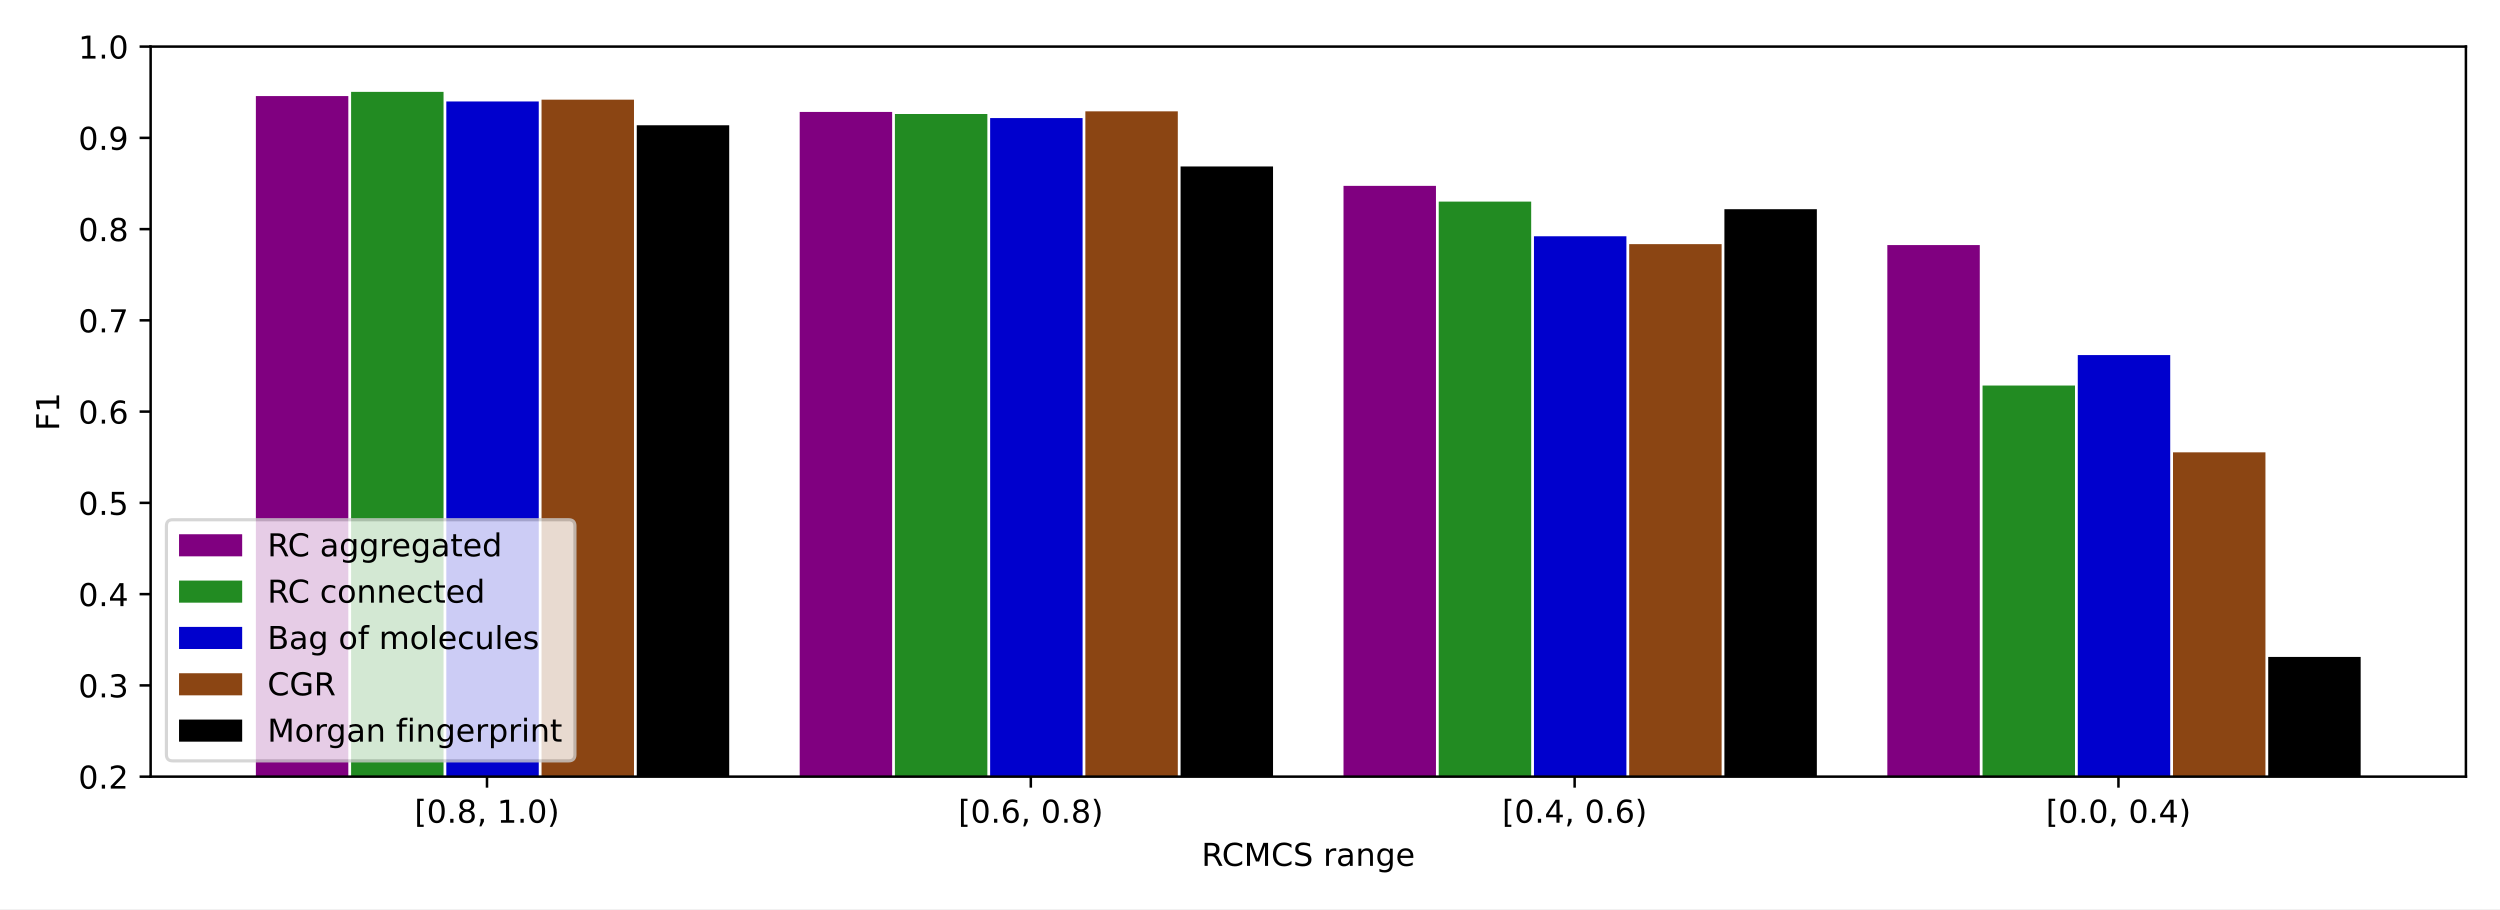
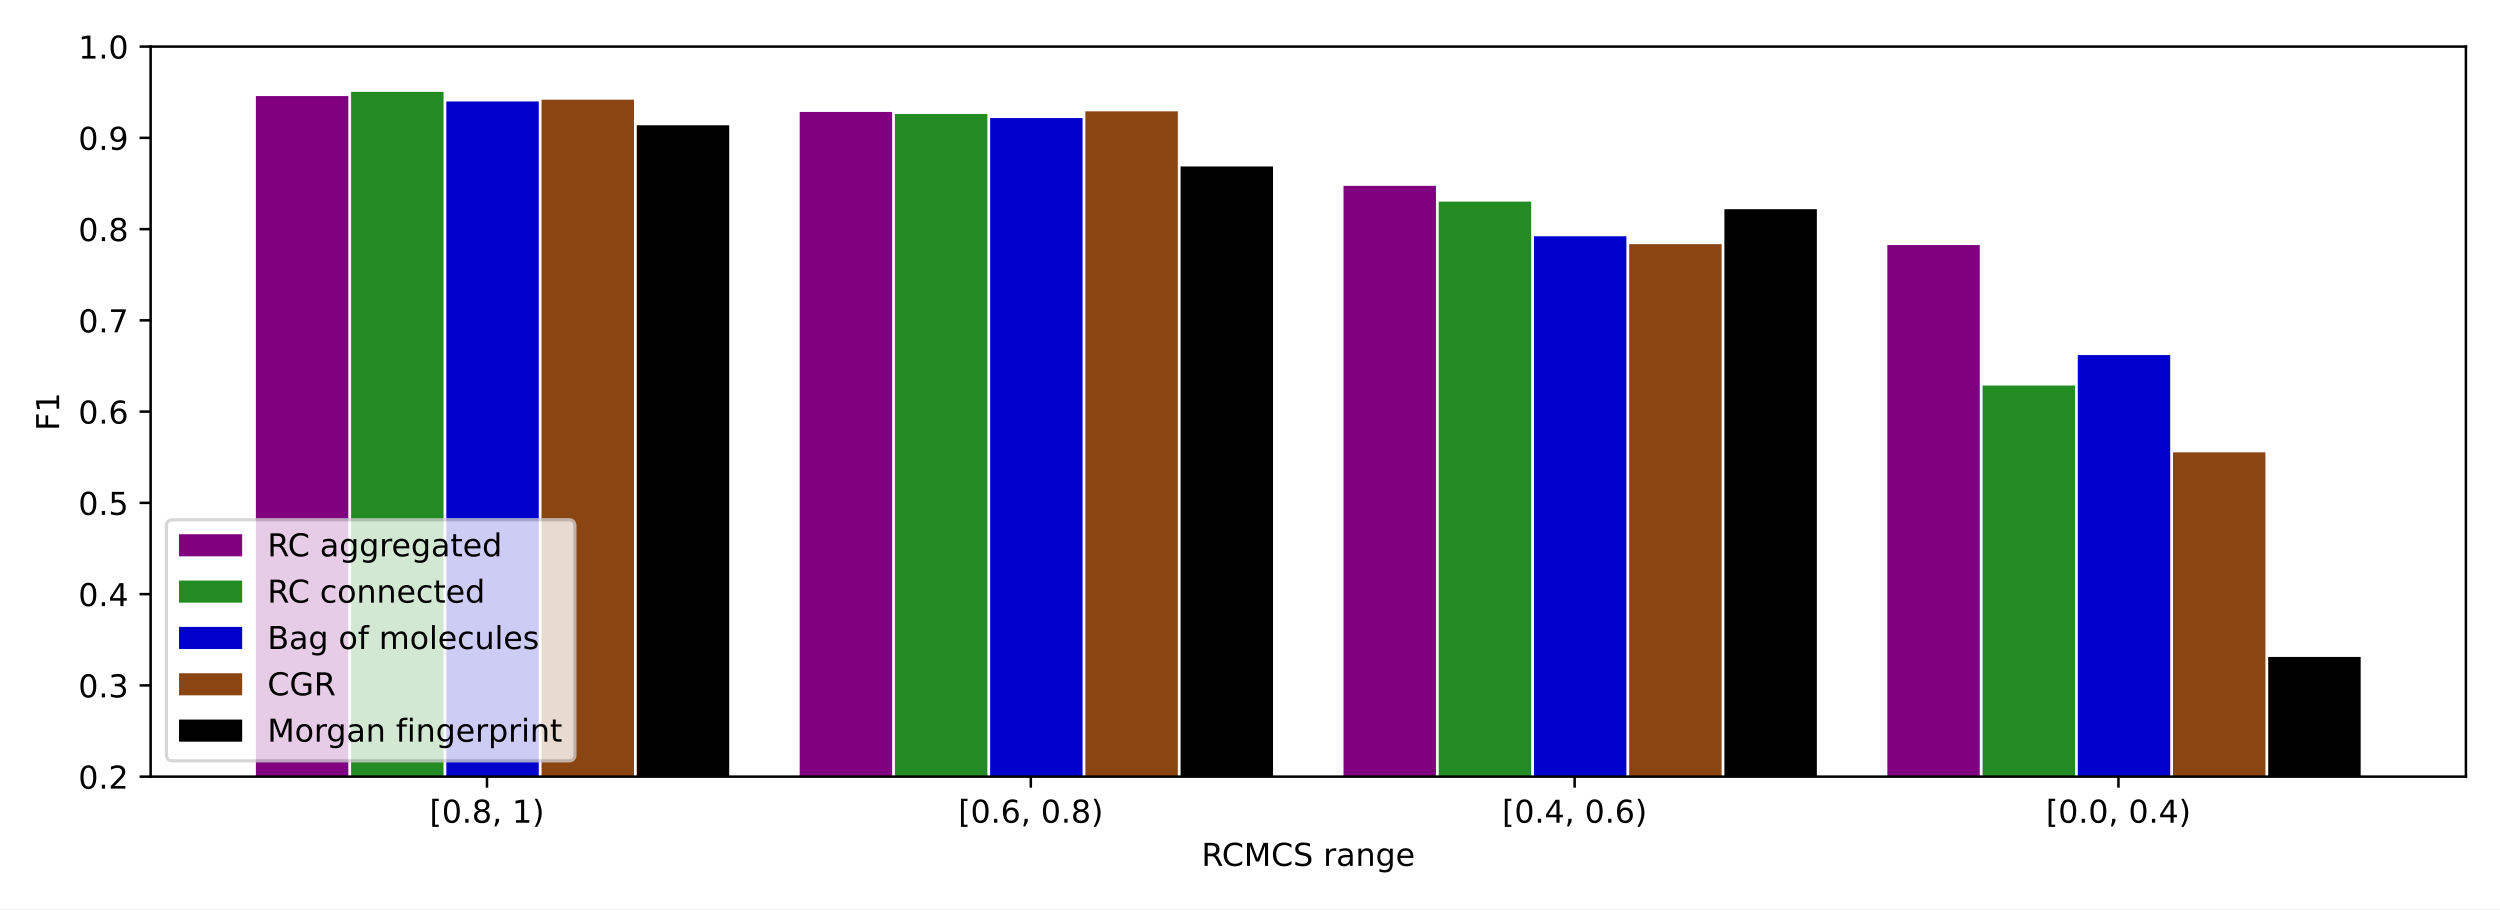
<svg xmlns="http://www.w3.org/2000/svg" xmlns:xlink="http://www.w3.org/1999/xlink" width="792pt" height="288pt" viewBox="0 0 792 288" version="1.1">
  <defs>
    <style type="text/css">*{stroke-linejoin: round; stroke-linecap: butt}</style>
  </defs>
  <g id="figure_1">
    <g id="patch_1">
      <path d="M 0 288  L 792 288  L 792 0  L 0 0  z " style="fill: #ffffff" />
    </g>
    <g id="axes_1">
      <g id="patch_2">
        <path d="M 47.72 246.04  L 781.2 246.04  L 781.2 14.76  L 47.72 14.76  z " style="fill: #ffffff" />
      </g>
      <g id="patch_3">
-         <path d="M 141.393 303.86  L 170.681 303.86  L 170.681 32.154  L 141.393 32.154  z " clip-path="url(#pb0c10ae17d)" style="fill: #0000cd" />
+         <path d="M 141.393 303.86  L 170.681 303.86  L 170.681 32.154  L 141.393 32.154  z " clip-path="url(#pba85689874)" style="fill: #0000cd" />
      </g>
      <g id="patch_4">
-         <path d="M 81.06 303.86  L 110.348 303.86  L 110.348 30.442  L 81.06 30.442  z " clip-path="url(#pb0c10ae17d)" style="fill: #800080" />
+         <path d="M 81.06 303.86  L 110.348 303.86  L 110.348 30.442  L 81.06 30.442  z " clip-path="url(#pba85689874)" style="fill: #800080" />
      </g>
      <g id="patch_5">
-         <path d="M 111.227 303.86  L 140.514 303.86  L 140.514 29.108  L 111.227 29.108  z " clip-path="url(#pb0c10ae17d)" style="fill: #228b22" />
+         <path d="M 111.227 303.86  L 140.514 303.86  L 140.514 29.108  L 111.227 29.108  z " clip-path="url(#pba85689874)" style="fill: #228b22" />
      </g>
      <g id="patch_6">
-         <path d="M 201.726 303.86  L 231.014 303.86  L 231.014 39.682  L 201.726 39.682  z " clip-path="url(#pb0c10ae17d)" />
+         <path d="M 201.726 303.86  L 231.014 303.86  L 231.014 39.682  L 201.726 39.682  z " clip-path="url(#pba85689874)" />
      </g>
      <g id="patch_7">
-         <path d="M 171.56 303.86  L 200.848 303.86  L 200.848 31.581  L 171.56 31.581  z " clip-path="url(#pb0c10ae17d)" style="fill: #8b4513" />
+         <path d="M 171.56 303.86  L 200.848 303.86  L 200.848 31.581  L 171.56 31.581  z " clip-path="url(#pba85689874)" style="fill: #8b4513" />
      </g>
      <g id="patch_8">
-         <path d="M 313.675 303.86  L 342.963 303.86  L 342.963 37.394  L 313.675 37.394  z " clip-path="url(#pb0c10ae17d)" style="fill: #0000cd" />
+         <path d="M 313.675 303.86  L 342.963 303.86  L 342.963 37.394  L 313.675 37.394  z " clip-path="url(#pba85689874)" style="fill: #0000cd" />
      </g>
      <g id="patch_9">
-         <path d="M 253.342 303.86  L 282.63 303.86  L 282.63 35.454  L 253.342 35.454  z " clip-path="url(#pb0c10ae17d)" style="fill: #800080" />
+         <path d="M 253.342 303.86  L 282.63 303.86  L 282.63 35.454  L 253.342 35.454  z " clip-path="url(#pba85689874)" style="fill: #800080" />
      </g>
      <g id="patch_10">
-         <path d="M 283.509 303.86  L 312.796 303.86  L 312.796 36.115  L 283.509 36.115  z " clip-path="url(#pb0c10ae17d)" style="fill: #228b22" />
+         <path d="M 283.509 303.86  L 312.796 303.86  L 312.796 36.115  L 283.509 36.115  z " clip-path="url(#pba85689874)" style="fill: #228b22" />
      </g>
      <g id="patch_11">
-         <path d="M 374.008 303.86  L 403.296 303.86  L 403.296 52.736  L 374.008 52.736  z " clip-path="url(#pb0c10ae17d)" />
+         <path d="M 374.008 303.86  L 403.296 303.86  L 403.296 52.736  L 374.008 52.736  z " clip-path="url(#pba85689874)" />
      </g>
      <g id="patch_12">
-         <path d="M 343.842 303.86  L 373.13 303.86  L 373.13 35.269  L 343.842 35.269  z " clip-path="url(#pb0c10ae17d)" style="fill: #8b4513" />
+         <path d="M 343.842 303.86  L 373.13 303.86  L 373.13 35.269  L 343.842 35.269  z " clip-path="url(#pba85689874)" style="fill: #8b4513" />
      </g>
      <g id="patch_13">
-         <path d="M 485.957 303.86  L 515.245 303.86  L 515.245 74.844  L 485.957 74.844  z " clip-path="url(#pb0c10ae17d)" style="fill: #0000cd" />
+         <path d="M 485.957 303.86  L 515.245 303.86  L 515.245 74.844  L 485.957 74.844  z " clip-path="url(#pba85689874)" style="fill: #0000cd" />
      </g>
      <g id="patch_14">
-         <path d="M 425.624 303.86  L 454.912 303.86  L 454.912 58.881  L 425.624 58.881  z " clip-path="url(#pb0c10ae17d)" style="fill: #800080" />
+         <path d="M 425.624 303.86  L 454.912 303.86  L 454.912 58.881  L 425.624 58.881  z " clip-path="url(#pba85689874)" style="fill: #800080" />
      </g>
      <g id="patch_15">
-         <path d="M 455.79 303.86  L 485.078 303.86  L 485.078 63.869  L 455.79 63.869  z " clip-path="url(#pb0c10ae17d)" style="fill: #228b22" />
+         <path d="M 455.79 303.86  L 485.078 303.86  L 485.078 63.869  L 455.79 63.869  z " clip-path="url(#pba85689874)" style="fill: #228b22" />
      </g>
      <g id="patch_16">
-         <path d="M 546.29 303.86  L 575.578 303.86  L 575.578 66.268  L 546.29 66.268  z " clip-path="url(#pb0c10ae17d)" />
+         <path d="M 546.29 303.86  L 575.578 303.86  L 575.578 66.268  L 546.29 66.268  z " clip-path="url(#pba85689874)" />
      </g>
      <g id="patch_17">
-         <path d="M 516.124 303.86  L 545.411 303.86  L 545.411 77.34  L 516.124 77.34  z " clip-path="url(#pb0c10ae17d)" style="fill: #8b4513" />
+         <path d="M 516.124 303.86  L 545.411 303.86  L 545.411 77.34  L 516.124 77.34  z " clip-path="url(#pba85689874)" style="fill: #8b4513" />
      </g>
      <g id="patch_18">
-         <path d="M 658.239 303.86  L 687.527 303.86  L 687.527 112.481  L 658.239 112.481  z " clip-path="url(#pb0c10ae17d)" style="fill: #0000cd" />
+         <path d="M 658.239 303.86  L 687.527 303.86  L 687.527 112.481  L 658.239 112.481  z " clip-path="url(#pba85689874)" style="fill: #0000cd" />
      </g>
      <g id="patch_19">
-         <path d="M 597.906 303.86  L 627.194 303.86  L 627.194 77.637  L 597.906 77.637  z " clip-path="url(#pb0c10ae17d)" style="fill: #800080" />
+         <path d="M 597.906 303.86  L 627.194 303.86  L 627.194 77.637  L 597.906 77.637  z " clip-path="url(#pba85689874)" style="fill: #800080" />
      </g>
      <g id="patch_20">
-         <path d="M 628.072 303.86  L 657.36 303.86  L 657.36 122.14  L 628.072 122.14  z " clip-path="url(#pb0c10ae17d)" style="fill: #228b22" />
+         <path d="M 628.072 303.86  L 657.36 303.86  L 657.36 122.14  L 628.072 122.14  z " clip-path="url(#pba85689874)" style="fill: #228b22" />
      </g>
      <g id="patch_21">
-         <path d="M 718.572 303.86  L 747.86 303.86  L 747.86 208.125  L 718.572 208.125  z " clip-path="url(#pb0c10ae17d)" />
+         <path d="M 718.572 303.86  L 747.86 303.86  L 747.86 208.125  L 718.572 208.125  z " clip-path="url(#pba85689874)" />
      </g>
      <g id="patch_22">
-         <path d="M 688.406 303.86  L 717.693 303.86  L 717.693 143.293  L 688.406 143.293  z " clip-path="url(#pb0c10ae17d)" style="fill: #8b4513" />
+         <path d="M 688.406 303.86  L 717.693 303.86  L 717.693 143.293  L 688.406 143.293  z " clip-path="url(#pba85689874)" style="fill: #8b4513" />
      </g>
      <g id="patch_23">
-         <path d="M 100.011 303.86  L 237.837 303.86  L 237.837 303.86  L 100.011 303.86  z " clip-path="url(#pb0c10ae17d)" style="fill: #800080" />
+         <path d="M 100.011 303.86  L 237.837 303.86  L 237.837 303.86  L 100.011 303.86  z " clip-path="url(#pba85689874)" style="fill: #800080" />
      </g>
      <g id="patch_24">
-         <path d="M 100.011 303.86  L 237.837 303.86  L 237.837 303.86  L 100.011 303.86  z " clip-path="url(#pb0c10ae17d)" style="fill: #228b22" />
+         <path d="M 100.011 303.86  L 237.837 303.86  L 237.837 303.86  L 100.011 303.86  z " clip-path="url(#pba85689874)" style="fill: #228b22" />
      </g>
      <g id="patch_25">
-         <path d="M 100.011 303.86  L 237.837 303.86  L 237.837 303.86  L 100.011 303.86  z " clip-path="url(#pb0c10ae17d)" style="fill: #0000cd" />
+         <path d="M 100.011 303.86  L 237.837 303.86  L 237.837 303.86  L 100.011 303.86  z " clip-path="url(#pba85689874)" style="fill: #0000cd" />
      </g>
      <g id="patch_26">
-         <path d="M 100.011 303.86  L 237.837 303.86  L 237.837 303.86  L 100.011 303.86  z " clip-path="url(#pb0c10ae17d)" style="fill: #8b4513" />
+         <path d="M 100.011 303.86  L 237.837 303.86  L 237.837 303.86  L 100.011 303.86  z " clip-path="url(#pba85689874)" style="fill: #8b4513" />
      </g>
      <g id="patch_27">
-         <path d="M 100.011 303.86  L 237.837 303.86  L 237.837 303.86  L 100.011 303.86  z " clip-path="url(#pb0c10ae17d)" />
+         <path d="M 100.011 303.86  L 237.837 303.86  L 237.837 303.86  L 100.011 303.86  z " clip-path="url(#pba85689874)" />
      </g>
      <g id="matplotlib.axis_1">
        <g id="xtick_1">
          <g id="line2d_1">
            <defs>
-               <path id="mfaa9e7623a" d="M 0 0  L 0 3.5  " style="stroke: #000000; stroke-width: 0.8" />
-             </defs>
-             <g>
-               <use xlink:href="#mfaa9e7623a" x="154.28" y="246.04" style="stroke: #000000; stroke-width: 0.8" />
+               <path id="ma5e08bb686" d="M 0 0  L 0 3.5  " style="stroke: #000000; stroke-width: 0.8" />
+             </defs>
+             <g>
+               <use xlink:href="#ma5e08bb686" x="154.28" y="246.04" style="stroke: #000000; stroke-width: 0.8" />
            </g>
          </g>
          <g id="text_1">
-             <g transform="translate(131.297 260.6384) scale(0.1 -0.1)">
+             <g transform="translate(136.0673 260.6384) scale(0.1 -0.1)">
              <defs>
                <path id="DejaVuSans-5b" d="M 550 4863  L 1875 4863  L 1875 4416  L 1125 4416  L 1125 -397  L 1875 -397  L 1875 -844  L 550 -844  L 550 4863  z " transform="scale(0.015625)" />
                <path id="DejaVuSans-30" d="M 2034 4250  Q 1547 4250 1301 3770  Q 1056 3291 1056 2328  Q 1056 1369 1301 889  Q 1547 409 2034 409  Q 2525 409 2770 889  Q 3016 1369 3016 2328  Q 3016 3291 2770 3770  Q 2525 4250 2034 4250  z M 2034 4750  Q 2819 4750 3233 4129  Q 3647 3509 3647 2328  Q 3647 1150 3233 529  Q 2819 -91 2034 -91  Q 1250 -91 836 529  Q 422 1150 422 2328  Q 422 3509 836 4129  Q 1250 4750 2034 4750  z " transform="scale(0.015625)" />
                <path id="DejaVuSans-2e" d="M 684 794  L 1344 794  L 1344 0  L 684 0  L 684 794  z " transform="scale(0.015625)" />
                <path id="DejaVuSans-38" d="M 2034 2216  Q 1584 2216 1326 1975  Q 1069 1734 1069 1313  Q 1069 891 1326 650  Q 1584 409 2034 409  Q 2484 409 2743 651  Q 3003 894 3003 1313  Q 3003 1734 2745 1975  Q 2488 2216 2034 2216  z M 1403 2484  Q 997 2584 770 2862  Q 544 3141 544 3541  Q 544 4100 942 4425  Q 1341 4750 2034 4750  Q 2731 4750 3128 4425  Q 3525 4100 3525 3541  Q 3525 3141 3298 2862  Q 3072 2584 2669 2484  Q 3125 2378 3379 2068  Q 3634 1759 3634 1313  Q 3634 634 3220 271  Q 2806 -91 2034 -91  Q 1263 -91 848 271  Q 434 634 434 1313  Q 434 1759 690 2068  Q 947 2378 1403 2484  z M 1172 3481  Q 1172 3119 1398 2916  Q 1625 2713 2034 2713  Q 2441 2713 2670 2916  Q 2900 3119 2900 3481  Q 2900 3844 2670 4047  Q 2441 4250 2034 4250  Q 1625 4250 1398 4047  Q 1172 3844 1172 3481  z " transform="scale(0.015625)" />
                <path id="DejaVuSans-2c" d="M 750 794  L 1409 794  L 1409 256  L 897 -744  L 494 -744  L 750 256  L 750 794  z " transform="scale(0.015625)" />
                <path id="DejaVuSans-20" transform="scale(0.015625)" />
                <path id="DejaVuSans-31" d="M 794 531  L 1825 531  L 1825 4091  L 703 3866  L 703 4441  L 1819 4666  L 2450 4666  L 2450 531  L 3481 531  L 3481 0  L 794 0  L 794 531  z " transform="scale(0.015625)" />
                <path id="DejaVuSans-29" d="M 513 4856  L 1013 4856  Q 1481 4119 1714 3412  Q 1947 2706 1947 2009  Q 1947 1309 1714 600  Q 1481 -109 1013 -844  L 513 -844  Q 928 -128 1133 580  Q 1338 1288 1338 2009  Q 1338 2731 1133 3434  Q 928 4138 513 4856  z " transform="scale(0.015625)" />
              </defs>
              <use xlink:href="#DejaVuSans-5b" />
              <use xlink:href="#DejaVuSans-30" x="39.014" />
              <use xlink:href="#DejaVuSans-2e" x="102.637" />
              <use xlink:href="#DejaVuSans-38" x="134.424" />
              <use xlink:href="#DejaVuSans-2c" x="198.047" />
              <use xlink:href="#DejaVuSans-20" x="229.834" />
              <use xlink:href="#DejaVuSans-31" x="261.621" />
-               <use xlink:href="#DejaVuSans-2e" x="325.244" />
-               <use xlink:href="#DejaVuSans-30" x="357.031" />
-               <use xlink:href="#DejaVuSans-29" x="420.654" />
+               <use xlink:href="#DejaVuSans-29" x="325.244" />
            </g>
          </g>
        </g>
        <g id="xtick_2">
          <g id="line2d_2">
            <g>
-               <use xlink:href="#mfaa9e7623a" x="326.562" y="246.04" style="stroke: #000000; stroke-width: 0.8" />
+               <use xlink:href="#ma5e08bb686" x="326.562" y="246.04" style="stroke: #000000; stroke-width: 0.8" />
            </g>
          </g>
          <g id="text_2">
            <g transform="translate(303.5789 260.6384) scale(0.1 -0.1)">
              <defs>
                <path id="DejaVuSans-36" d="M 2113 2584  Q 1688 2584 1439 2293  Q 1191 2003 1191 1497  Q 1191 994 1439 701  Q 1688 409 2113 409  Q 2538 409 2786 701  Q 3034 994 3034 1497  Q 3034 2003 2786 2293  Q 2538 2584 2113 2584  z M 3366 4563  L 3366 3988  Q 3128 4100 2886 4159  Q 2644 4219 2406 4219  Q 1781 4219 1451 3797  Q 1122 3375 1075 2522  Q 1259 2794 1537 2939  Q 1816 3084 2150 3084  Q 2853 3084 3261 2657  Q 3669 2231 3669 1497  Q 3669 778 3244 343  Q 2819 -91 2113 -91  Q 1303 -91 875 529  Q 447 1150 447 2328  Q 447 3434 972 4092  Q 1497 4750 2381 4750  Q 2619 4750 2861 4703  Q 3103 4656 3366 4563  z " transform="scale(0.015625)" />
              </defs>
              <use xlink:href="#DejaVuSans-5b" />
              <use xlink:href="#DejaVuSans-30" x="39.014" />
              <use xlink:href="#DejaVuSans-2e" x="102.637" />
              <use xlink:href="#DejaVuSans-36" x="134.424" />
              <use xlink:href="#DejaVuSans-2c" x="198.047" />
              <use xlink:href="#DejaVuSans-20" x="229.834" />
              <use xlink:href="#DejaVuSans-30" x="261.621" />
              <use xlink:href="#DejaVuSans-2e" x="325.244" />
              <use xlink:href="#DejaVuSans-38" x="357.031" />
              <use xlink:href="#DejaVuSans-29" x="420.654" />
            </g>
          </g>
        </g>
        <g id="xtick_3">
          <g id="line2d_3">
            <g>
-               <use xlink:href="#mfaa9e7623a" x="498.844" y="246.04" style="stroke: #000000; stroke-width: 0.8" />
+               <use xlink:href="#ma5e08bb686" x="498.844" y="246.04" style="stroke: #000000; stroke-width: 0.8" />
            </g>
          </g>
          <g id="text_3">
            <g transform="translate(475.8609 260.6384) scale(0.1 -0.1)">
              <defs>
                <path id="DejaVuSans-34" d="M 2419 4116  L 825 1625  L 2419 1625  L 2419 4116  z M 2253 4666  L 3047 4666  L 3047 1625  L 3713 1625  L 3713 1100  L 3047 1100  L 3047 0  L 2419 0  L 2419 1100  L 313 1100  L 313 1709  L 2253 4666  z " transform="scale(0.015625)" />
              </defs>
              <use xlink:href="#DejaVuSans-5b" />
              <use xlink:href="#DejaVuSans-30" x="39.014" />
              <use xlink:href="#DejaVuSans-2e" x="102.637" />
              <use xlink:href="#DejaVuSans-34" x="134.424" />
              <use xlink:href="#DejaVuSans-2c" x="198.047" />
              <use xlink:href="#DejaVuSans-20" x="229.834" />
              <use xlink:href="#DejaVuSans-30" x="261.621" />
              <use xlink:href="#DejaVuSans-2e" x="325.244" />
              <use xlink:href="#DejaVuSans-36" x="357.031" />
              <use xlink:href="#DejaVuSans-29" x="420.654" />
            </g>
          </g>
        </g>
        <g id="xtick_4">
          <g id="line2d_4">
            <g>
-               <use xlink:href="#mfaa9e7623a" x="671.126" y="246.04" style="stroke: #000000; stroke-width: 0.8" />
+               <use xlink:href="#ma5e08bb686" x="671.126" y="246.04" style="stroke: #000000; stroke-width: 0.8" />
            </g>
          </g>
          <g id="text_4">
            <g transform="translate(648.1428 260.6384) scale(0.1 -0.1)">
              <use xlink:href="#DejaVuSans-5b" />
              <use xlink:href="#DejaVuSans-30" x="39.014" />
              <use xlink:href="#DejaVuSans-2e" x="102.637" />
              <use xlink:href="#DejaVuSans-30" x="134.424" />
              <use xlink:href="#DejaVuSans-2c" x="198.047" />
              <use xlink:href="#DejaVuSans-20" x="229.834" />
              <use xlink:href="#DejaVuSans-30" x="261.621" />
              <use xlink:href="#DejaVuSans-2e" x="325.244" />
              <use xlink:href="#DejaVuSans-34" x="357.031" />
              <use xlink:href="#DejaVuSans-29" x="420.654" />
            </g>
          </g>
        </g>
        <g id="text_5">
          <g transform="translate(380.6366 274.3166) scale(0.1 -0.1)">
            <defs>
              <path id="DejaVuSans-52" d="M 2841 2188  Q 3044 2119 3236 1894  Q 3428 1669 3622 1275  L 4263 0  L 3584 0  L 2988 1197  Q 2756 1666 2539 1819  Q 2322 1972 1947 1972  L 1259 1972  L 1259 0  L 628 0  L 628 4666  L 2053 4666  Q 2853 4666 3247 4331  Q 3641 3997 3641 3322  Q 3641 2881 3436 2590  Q 3231 2300 2841 2188  z M 1259 4147  L 1259 2491  L 2053 2491  Q 2509 2491 2742 2702  Q 2975 2913 2975 3322  Q 2975 3731 2742 3939  Q 2509 4147 2053 4147  L 1259 4147  z " transform="scale(0.015625)" />
              <path id="DejaVuSans-43" d="M 4122 4306  L 4122 3641  Q 3803 3938 3442 4084  Q 3081 4231 2675 4231  Q 1875 4231 1450 3742  Q 1025 3253 1025 2328  Q 1025 1406 1450 917  Q 1875 428 2675 428  Q 3081 428 3442 575  Q 3803 722 4122 1019  L 4122 359  Q 3791 134 3420 21  Q 3050 -91 2638 -91  Q 1578 -91 968 557  Q 359 1206 359 2328  Q 359 3453 968 4101  Q 1578 4750 2638 4750  Q 3056 4750 3426 4639  Q 3797 4528 4122 4306  z " transform="scale(0.015625)" />
              <path id="DejaVuSans-4d" d="M 628 4666  L 1569 4666  L 2759 1491  L 3956 4666  L 4897 4666  L 4897 0  L 4281 0  L 4281 4097  L 3078 897  L 2444 897  L 1241 4097  L 1241 0  L 628 0  L 628 4666  z " transform="scale(0.015625)" />
              <path id="DejaVuSans-53" d="M 3425 4513  L 3425 3897  Q 3066 4069 2747 4153  Q 2428 4238 2131 4238  Q 1616 4238 1336 4038  Q 1056 3838 1056 3469  Q 1056 3159 1242 3001  Q 1428 2844 1947 2747  L 2328 2669  Q 3034 2534 3370 2195  Q 3706 1856 3706 1288  Q 3706 609 3251 259  Q 2797 -91 1919 -91  Q 1588 -91 1214 -16  Q 841 59 441 206  L 441 856  Q 825 641 1194 531  Q 1563 422 1919 422  Q 2459 422 2753 634  Q 3047 847 3047 1241  Q 3047 1584 2836 1778  Q 2625 1972 2144 2069  L 1759 2144  Q 1053 2284 737 2584  Q 422 2884 422 3419  Q 422 4038 858 4394  Q 1294 4750 2059 4750  Q 2388 4750 2728 4690  Q 3069 4631 3425 4513  z " transform="scale(0.015625)" />
              <path id="DejaVuSans-72" d="M 2631 2963  Q 2534 3019 2420 3045  Q 2306 3072 2169 3072  Q 1681 3072 1420 2755  Q 1159 2438 1159 1844  L 1159 0  L 581 0  L 581 3500  L 1159 3500  L 1159 2956  Q 1341 3275 1631 3429  Q 1922 3584 2338 3584  Q 2397 3584 2469 3576  Q 2541 3569 2628 3553  L 2631 2963  z " transform="scale(0.015625)" />
              <path id="DejaVuSans-61" d="M 2194 1759  Q 1497 1759 1228 1600  Q 959 1441 959 1056  Q 959 750 1161 570  Q 1363 391 1709 391  Q 2188 391 2477 730  Q 2766 1069 2766 1631  L 2766 1759  L 2194 1759  z M 3341 1997  L 3341 0  L 2766 0  L 2766 531  Q 2569 213 2275 61  Q 1981 -91 1556 -91  Q 1019 -91 701 211  Q 384 513 384 1019  Q 384 1609 779 1909  Q 1175 2209 1959 2209  L 2766 2209  L 2766 2266  Q 2766 2663 2505 2880  Q 2244 3097 1772 3097  Q 1472 3097 1187 3025  Q 903 2953 641 2809  L 641 3341  Q 956 3463 1253 3523  Q 1550 3584 1831 3584  Q 2591 3584 2966 3190  Q 3341 2797 3341 1997  z " transform="scale(0.015625)" />
              <path id="DejaVuSans-6e" d="M 3513 2113  L 3513 0  L 2938 0  L 2938 2094  Q 2938 2591 2744 2837  Q 2550 3084 2163 3084  Q 1697 3084 1428 2787  Q 1159 2491 1159 1978  L 1159 0  L 581 0  L 581 3500  L 1159 3500  L 1159 2956  Q 1366 3272 1645 3428  Q 1925 3584 2291 3584  Q 2894 3584 3203 3211  Q 3513 2838 3513 2113  z " transform="scale(0.015625)" />
              <path id="DejaVuSans-67" d="M 2906 1791  Q 2906 2416 2648 2759  Q 2391 3103 1925 3103  Q 1463 3103 1205 2759  Q 947 2416 947 1791  Q 947 1169 1205 825  Q 1463 481 1925 481  Q 2391 481 2648 825  Q 2906 1169 2906 1791  z M 3481 434  Q 3481 -459 3084 -895  Q 2688 -1331 1869 -1331  Q 1566 -1331 1297 -1286  Q 1028 -1241 775 -1147  L 775 -588  Q 1028 -725 1275 -790  Q 1522 -856 1778 -856  Q 2344 -856 2625 -561  Q 2906 -266 2906 331  L 2906 616  Q 2728 306 2450 153  Q 2172 0 1784 0  Q 1141 0 747 490  Q 353 981 353 1791  Q 353 2603 747 3093  Q 1141 3584 1784 3584  Q 2172 3584 2450 3431  Q 2728 3278 2906 2969  L 2906 3500  L 3481 3500  L 3481 434  z " transform="scale(0.015625)" />
              <path id="DejaVuSans-65" d="M 3597 1894  L 3597 1613  L 953 1613  Q 991 1019 1311 708  Q 1631 397 2203 397  Q 2534 397 2845 478  Q 3156 559 3463 722  L 3463 178  Q 3153 47 2828 -22  Q 2503 -91 2169 -91  Q 1331 -91 842 396  Q 353 884 353 1716  Q 353 2575 817 3079  Q 1281 3584 2069 3584  Q 2775 3584 3186 3129  Q 3597 2675 3597 1894  z M 3022 2063  Q 3016 2534 2758 2815  Q 2500 3097 2075 3097  Q 1594 3097 1305 2825  Q 1016 2553 972 2059  L 3022 2063  z " transform="scale(0.015625)" />
            </defs>
            <use xlink:href="#DejaVuSans-52" />
            <use xlink:href="#DejaVuSans-43" x="64.482" />
            <use xlink:href="#DejaVuSans-4d" x="134.307" />
            <use xlink:href="#DejaVuSans-43" x="220.586" />
            <use xlink:href="#DejaVuSans-53" x="290.41" />
            <use xlink:href="#DejaVuSans-20" x="353.887" />
            <use xlink:href="#DejaVuSans-72" x="385.674" />
            <use xlink:href="#DejaVuSans-61" x="426.787" />
            <use xlink:href="#DejaVuSans-6e" x="488.066" />
            <use xlink:href="#DejaVuSans-67" x="551.445" />
            <use xlink:href="#DejaVuSans-65" x="614.922" />
          </g>
        </g>
      </g>
      <g id="matplotlib.axis_2">
        <g id="ytick_1">
          <g id="line2d_5">
            <defs>
-               <path id="m6318bf86bd" d="M 0 0  L -3.5 0  " style="stroke: #000000; stroke-width: 0.8" />
-             </defs>
-             <g>
-               <use xlink:href="#m6318bf86bd" x="47.72" y="246.04" style="stroke: #000000; stroke-width: 0.8" />
+               <path id="m90c662fb64" d="M 0 0  L -3.5 0  " style="stroke: #000000; stroke-width: 0.8" />
+             </defs>
+             <g>
+               <use xlink:href="#m90c662fb64" x="47.72" y="246.04" style="stroke: #000000; stroke-width: 0.8" />
            </g>
          </g>
          <g id="text_6">
            <g transform="translate(24.81687 249.8392) scale(0.1 -0.1)">
              <defs>
                <path id="DejaVuSans-32" d="M 1228 531  L 3431 531  L 3431 0  L 469 0  L 469 531  Q 828 903 1448 1529  Q 2069 2156 2228 2338  Q 2531 2678 2651 2914  Q 2772 3150 2772 3378  Q 2772 3750 2511 3984  Q 2250 4219 1831 4219  Q 1534 4219 1204 4116  Q 875 4013 500 3803  L 500 4441  Q 881 4594 1212 4672  Q 1544 4750 1819 4750  Q 2544 4750 2975 4387  Q 3406 4025 3406 3419  Q 3406 3131 3298 2873  Q 3191 2616 2906 2266  Q 2828 2175 2409 1742  Q 1991 1309 1228 531  z " transform="scale(0.015625)" />
              </defs>
              <use xlink:href="#DejaVuSans-30" />
              <use xlink:href="#DejaVuSans-2e" x="63.623" />
              <use xlink:href="#DejaVuSans-32" x="95.41" />
            </g>
          </g>
        </g>
        <g id="ytick_2">
          <g id="line2d_6">
            <g>
-               <use xlink:href="#m6318bf86bd" x="47.72" y="217.13" style="stroke: #000000; stroke-width: 0.8" />
+               <use xlink:href="#m90c662fb64" x="47.72" y="217.13" style="stroke: #000000; stroke-width: 0.8" />
            </g>
          </g>
          <g id="text_7">
            <g transform="translate(24.81687 220.9292) scale(0.1 -0.1)">
              <defs>
                <path id="DejaVuSans-33" d="M 2597 2516  Q 3050 2419 3304 2112  Q 3559 1806 3559 1356  Q 3559 666 3084 287  Q 2609 -91 1734 -91  Q 1441 -91 1130 -33  Q 819 25 488 141  L 488 750  Q 750 597 1062 519  Q 1375 441 1716 441  Q 2309 441 2620 675  Q 2931 909 2931 1356  Q 2931 1769 2642 2001  Q 2353 2234 1838 2234  L 1294 2234  L 1294 2753  L 1863 2753  Q 2328 2753 2575 2939  Q 2822 3125 2822 3475  Q 2822 3834 2567 4026  Q 2313 4219 1838 4219  Q 1578 4219 1281 4162  Q 984 4106 628 3988  L 628 4550  Q 988 4650 1302 4700  Q 1616 4750 1894 4750  Q 2613 4750 3031 4423  Q 3450 4097 3450 3541  Q 3450 3153 3228 2886  Q 3006 2619 2597 2516  z " transform="scale(0.015625)" />
              </defs>
              <use xlink:href="#DejaVuSans-30" />
              <use xlink:href="#DejaVuSans-2e" x="63.623" />
              <use xlink:href="#DejaVuSans-33" x="95.41" />
            </g>
          </g>
        </g>
        <g id="ytick_3">
          <g id="line2d_7">
            <g>
-               <use xlink:href="#m6318bf86bd" x="47.72" y="188.22" style="stroke: #000000; stroke-width: 0.8" />
+               <use xlink:href="#m90c662fb64" x="47.72" y="188.22" style="stroke: #000000; stroke-width: 0.8" />
            </g>
          </g>
          <g id="text_8">
            <g transform="translate(24.81687 192.0192) scale(0.1 -0.1)">
              <use xlink:href="#DejaVuSans-30" />
              <use xlink:href="#DejaVuSans-2e" x="63.623" />
              <use xlink:href="#DejaVuSans-34" x="95.41" />
            </g>
          </g>
        </g>
        <g id="ytick_4">
          <g id="line2d_8">
            <g>
-               <use xlink:href="#m6318bf86bd" x="47.72" y="159.31" style="stroke: #000000; stroke-width: 0.8" />
+               <use xlink:href="#m90c662fb64" x="47.72" y="159.31" style="stroke: #000000; stroke-width: 0.8" />
            </g>
          </g>
          <g id="text_9">
            <g transform="translate(24.81687 163.1092) scale(0.1 -0.1)">
              <defs>
                <path id="DejaVuSans-35" d="M 691 4666  L 3169 4666  L 3169 4134  L 1269 4134  L 1269 2991  Q 1406 3038 1543 3061  Q 1681 3084 1819 3084  Q 2600 3084 3056 2656  Q 3513 2228 3513 1497  Q 3513 744 3044 326  Q 2575 -91 1722 -91  Q 1428 -91 1123 -41  Q 819 9 494 109  L 494 744  Q 775 591 1075 516  Q 1375 441 1709 441  Q 2250 441 2565 725  Q 2881 1009 2881 1497  Q 2881 1984 2565 2268  Q 2250 2553 1709 2553  Q 1456 2553 1204 2497  Q 953 2441 691 2322  L 691 4666  z " transform="scale(0.015625)" />
              </defs>
              <use xlink:href="#DejaVuSans-30" />
              <use xlink:href="#DejaVuSans-2e" x="63.623" />
              <use xlink:href="#DejaVuSans-35" x="95.41" />
            </g>
          </g>
        </g>
        <g id="ytick_5">
          <g id="line2d_9">
            <g>
-               <use xlink:href="#m6318bf86bd" x="47.72" y="130.4" style="stroke: #000000; stroke-width: 0.8" />
+               <use xlink:href="#m90c662fb64" x="47.72" y="130.4" style="stroke: #000000; stroke-width: 0.8" />
            </g>
          </g>
          <g id="text_10">
            <g transform="translate(24.81687 134.1992) scale(0.1 -0.1)">
              <use xlink:href="#DejaVuSans-30" />
              <use xlink:href="#DejaVuSans-2e" x="63.623" />
              <use xlink:href="#DejaVuSans-36" x="95.41" />
            </g>
          </g>
        </g>
        <g id="ytick_6">
          <g id="line2d_10">
            <g>
-               <use xlink:href="#m6318bf86bd" x="47.72" y="101.49" style="stroke: #000000; stroke-width: 0.8" />
+               <use xlink:href="#m90c662fb64" x="47.72" y="101.49" style="stroke: #000000; stroke-width: 0.8" />
            </g>
          </g>
          <g id="text_11">
            <g transform="translate(24.81687 105.2892) scale(0.1 -0.1)">
              <defs>
                <path id="DejaVuSans-37" d="M 525 4666  L 3525 4666  L 3525 4397  L 1831 0  L 1172 0  L 2766 4134  L 525 4134  L 525 4666  z " transform="scale(0.015625)" />
              </defs>
              <use xlink:href="#DejaVuSans-30" />
              <use xlink:href="#DejaVuSans-2e" x="63.623" />
              <use xlink:href="#DejaVuSans-37" x="95.41" />
            </g>
          </g>
        </g>
        <g id="ytick_7">
          <g id="line2d_11">
            <g>
-               <use xlink:href="#m6318bf86bd" x="47.72" y="72.58" style="stroke: #000000; stroke-width: 0.8" />
+               <use xlink:href="#m90c662fb64" x="47.72" y="72.58" style="stroke: #000000; stroke-width: 0.8" />
            </g>
          </g>
          <g id="text_12">
            <g transform="translate(24.81687 76.37922) scale(0.1 -0.1)">
              <use xlink:href="#DejaVuSans-30" />
              <use xlink:href="#DejaVuSans-2e" x="63.623" />
              <use xlink:href="#DejaVuSans-38" x="95.41" />
            </g>
          </g>
        </g>
        <g id="ytick_8">
          <g id="line2d_12">
            <g>
-               <use xlink:href="#m6318bf86bd" x="47.72" y="43.67" style="stroke: #000000; stroke-width: 0.8" />
+               <use xlink:href="#m90c662fb64" x="47.72" y="43.67" style="stroke: #000000; stroke-width: 0.8" />
            </g>
          </g>
          <g id="text_13">
            <g transform="translate(24.81687 47.46922) scale(0.1 -0.1)">
              <defs>
                <path id="DejaVuSans-39" d="M 703 97  L 703 672  Q 941 559 1184 500  Q 1428 441 1663 441  Q 2288 441 2617 861  Q 2947 1281 2994 2138  Q 2813 1869 2534 1725  Q 2256 1581 1919 1581  Q 1219 1581 811 2004  Q 403 2428 403 3163  Q 403 3881 828 4315  Q 1253 4750 1959 4750  Q 2769 4750 3195 4129  Q 3622 3509 3622 2328  Q 3622 1225 3098 567  Q 2575 -91 1691 -91  Q 1453 -91 1209 -44  Q 966 3 703 97  z M 1959 2075  Q 2384 2075 2632 2365  Q 2881 2656 2881 3163  Q 2881 3666 2632 3958  Q 2384 4250 1959 4250  Q 1534 4250 1286 3958  Q 1038 3666 1038 3163  Q 1038 2656 1286 2365  Q 1534 2075 1959 2075  z " transform="scale(0.015625)" />
              </defs>
              <use xlink:href="#DejaVuSans-30" />
              <use xlink:href="#DejaVuSans-2e" x="63.623" />
              <use xlink:href="#DejaVuSans-39" x="95.41" />
            </g>
          </g>
        </g>
        <g id="ytick_9">
          <g id="line2d_13">
            <g>
-               <use xlink:href="#m6318bf86bd" x="47.72" y="14.76" style="stroke: #000000; stroke-width: 0.8" />
+               <use xlink:href="#m90c662fb64" x="47.72" y="14.76" style="stroke: #000000; stroke-width: 0.8" />
            </g>
          </g>
          <g id="text_14">
            <g transform="translate(24.81687 18.55922) scale(0.1 -0.1)">
              <use xlink:href="#DejaVuSans-31" />
              <use xlink:href="#DejaVuSans-2e" x="63.623" />
              <use xlink:href="#DejaVuSans-30" x="95.41" />
            </g>
          </g>
        </g>
        <g id="text_15">
          <g transform="translate(18.73719 136.457) rotate(-90) scale(0.1 -0.1)">
            <defs>
              <path id="DejaVuSans-46" d="M 628 4666  L 3309 4666  L 3309 4134  L 1259 4134  L 1259 2759  L 3109 2759  L 3109 2228  L 1259 2228  L 1259 0  L 628 0  L 628 4666  z " transform="scale(0.015625)" />
            </defs>
            <use xlink:href="#DejaVuSans-46" />
            <use xlink:href="#DejaVuSans-31" x="57.52" />
          </g>
        </g>
      </g>
      <g id="patch_28">
        <path d="M 47.72 246.04  L 47.72 14.76  " style="fill: none; stroke: #000000; stroke-width: 0.8; stroke-linejoin: miter; stroke-linecap: square" />
      </g>
      <g id="patch_29">
        <path d="M 781.2 246.04  L 781.2 14.76  " style="fill: none; stroke: #000000; stroke-width: 0.8; stroke-linejoin: miter; stroke-linecap: square" />
      </g>
      <g id="patch_30">
        <path d="M 47.72 246.04  L 781.2 246.04  " style="fill: none; stroke: #000000; stroke-width: 0.8; stroke-linejoin: miter; stroke-linecap: square" />
      </g>
      <g id="patch_31">
        <path d="M 47.72 14.76  L 781.2 14.76  " style="fill: none; stroke: #000000; stroke-width: 0.8; stroke-linejoin: miter; stroke-linecap: square" />
      </g>
      <g id="legend_1">
        <g id="patch_32">
          <path d="M 54.72 241.04  L 180.139 241.04  Q 182.139 241.04 182.139 239.04  L 182.139 166.649  Q 182.139 164.649 180.139 164.649  L 54.72 164.649  Q 52.72 164.649 52.72 166.649  L 52.72 239.04  Q 52.72 241.04 54.72 241.04  z " style="fill: #ffffff; opacity: 0.8; stroke: #cccccc; stroke-linejoin: miter" />
        </g>
        <g id="patch_33">
          <path d="M 56.72 176.248  L 76.72 176.248  L 76.72 169.248  L 56.72 169.248  z " style="fill: #800080" />
        </g>
        <g id="text_16">
          <g transform="translate(84.72 176.2478) scale(0.1 -0.1)">
            <defs>
              <path id="DejaVuSans-74" d="M 1172 4494  L 1172 3500  L 2356 3500  L 2356 3053  L 1172 3053  L 1172 1153  Q 1172 725 1289 603  Q 1406 481 1766 481  L 2356 481  L 2356 0  L 1766 0  Q 1100 0 847 248  Q 594 497 594 1153  L 594 3053  L 172 3053  L 172 3500  L 594 3500  L 594 4494  L 1172 4494  z " transform="scale(0.015625)" />
              <path id="DejaVuSans-64" d="M 2906 2969  L 2906 4863  L 3481 4863  L 3481 0  L 2906 0  L 2906 525  Q 2725 213 2448 61  Q 2172 -91 1784 -91  Q 1150 -91 751 415  Q 353 922 353 1747  Q 353 2572 751 3078  Q 1150 3584 1784 3584  Q 2172 3584 2448 3432  Q 2725 3281 2906 2969  z M 947 1747  Q 947 1113 1208 752  Q 1469 391 1925 391  Q 2381 391 2643 752  Q 2906 1113 2906 1747  Q 2906 2381 2643 2742  Q 2381 3103 1925 3103  Q 1469 3103 1208 2742  Q 947 2381 947 1747  z " transform="scale(0.015625)" />
            </defs>
            <use xlink:href="#DejaVuSans-52" />
            <use xlink:href="#DejaVuSans-43" x="64.482" />
            <use xlink:href="#DejaVuSans-20" x="134.307" />
            <use xlink:href="#DejaVuSans-61" x="166.094" />
            <use xlink:href="#DejaVuSans-67" x="227.373" />
            <use xlink:href="#DejaVuSans-67" x="290.85" />
            <use xlink:href="#DejaVuSans-72" x="354.326" />
            <use xlink:href="#DejaVuSans-65" x="393.189" />
            <use xlink:href="#DejaVuSans-67" x="454.713" />
            <use xlink:href="#DejaVuSans-61" x="518.189" />
            <use xlink:href="#DejaVuSans-74" x="579.469" />
            <use xlink:href="#DejaVuSans-65" x="618.678" />
            <use xlink:href="#DejaVuSans-64" x="680.201" />
          </g>
        </g>
        <g id="patch_34">
          <path d="M 56.72 190.926  L 76.72 190.926  L 76.72 183.926  L 56.72 183.926  z " style="fill: #228b22" />
        </g>
        <g id="text_17">
          <g transform="translate(84.72 190.9259) scale(0.1 -0.1)">
            <defs>
              <path id="DejaVuSans-63" d="M 3122 3366  L 3122 2828  Q 2878 2963 2633 3030  Q 2388 3097 2138 3097  Q 1578 3097 1268 2742  Q 959 2388 959 1747  Q 959 1106 1268 751  Q 1578 397 2138 397  Q 2388 397 2633 464  Q 2878 531 3122 666  L 3122 134  Q 2881 22 2623 -34  Q 2366 -91 2075 -91  Q 1284 -91 818 406  Q 353 903 353 1747  Q 353 2603 823 3093  Q 1294 3584 2113 3584  Q 2378 3584 2631 3529  Q 2884 3475 3122 3366  z " transform="scale(0.015625)" />
              <path id="DejaVuSans-6f" d="M 1959 3097  Q 1497 3097 1228 2736  Q 959 2375 959 1747  Q 959 1119 1226 758  Q 1494 397 1959 397  Q 2419 397 2687 759  Q 2956 1122 2956 1747  Q 2956 2369 2687 2733  Q 2419 3097 1959 3097  z M 1959 3584  Q 2709 3584 3137 3096  Q 3566 2609 3566 1747  Q 3566 888 3137 398  Q 2709 -91 1959 -91  Q 1206 -91 779 398  Q 353 888 353 1747  Q 353 2609 779 3096  Q 1206 3584 1959 3584  z " transform="scale(0.015625)" />
            </defs>
            <use xlink:href="#DejaVuSans-52" />
            <use xlink:href="#DejaVuSans-43" x="64.482" />
            <use xlink:href="#DejaVuSans-20" x="134.307" />
            <use xlink:href="#DejaVuSans-63" x="166.094" />
            <use xlink:href="#DejaVuSans-6f" x="221.074" />
            <use xlink:href="#DejaVuSans-6e" x="282.256" />
            <use xlink:href="#DejaVuSans-6e" x="345.635" />
            <use xlink:href="#DejaVuSans-65" x="409.014" />
            <use xlink:href="#DejaVuSans-63" x="470.537" />
            <use xlink:href="#DejaVuSans-74" x="525.518" />
            <use xlink:href="#DejaVuSans-65" x="564.727" />
            <use xlink:href="#DejaVuSans-64" x="626.25" />
          </g>
        </g>
        <g id="patch_35">
          <path d="M 56.72 205.604  L 76.72 205.604  L 76.72 198.604  L 56.72 198.604  z " style="fill: #0000cd" />
        </g>
        <g id="text_18">
          <g transform="translate(84.72 205.6041) scale(0.1 -0.1)">
            <defs>
              <path id="DejaVuSans-42" d="M 1259 2228  L 1259 519  L 2272 519  Q 2781 519 3026 730  Q 3272 941 3272 1375  Q 3272 1813 3026 2020  Q 2781 2228 2272 2228  L 1259 2228  z M 1259 4147  L 1259 2741  L 2194 2741  Q 2656 2741 2882 2914  Q 3109 3088 3109 3444  Q 3109 3797 2882 3972  Q 2656 4147 2194 4147  L 1259 4147  z M 628 4666  L 2241 4666  Q 2963 4666 3353 4366  Q 3744 4066 3744 3513  Q 3744 3084 3544 2831  Q 3344 2578 2956 2516  Q 3422 2416 3680 2098  Q 3938 1781 3938 1306  Q 3938 681 3513 340  Q 3088 0 2303 0  L 628 0  L 628 4666  z " transform="scale(0.015625)" />
              <path id="DejaVuSans-66" d="M 2375 4863  L 2375 4384  L 1825 4384  Q 1516 4384 1395 4259  Q 1275 4134 1275 3809  L 1275 3500  L 2222 3500  L 2222 3053  L 1275 3053  L 1275 0  L 697 0  L 697 3053  L 147 3053  L 147 3500  L 697 3500  L 697 3744  Q 697 4328 969 4595  Q 1241 4863 1831 4863  L 2375 4863  z " transform="scale(0.015625)" />
              <path id="DejaVuSans-6d" d="M 3328 2828  Q 3544 3216 3844 3400  Q 4144 3584 4550 3584  Q 5097 3584 5394 3201  Q 5691 2819 5691 2113  L 5691 0  L 5113 0  L 5113 2094  Q 5113 2597 4934 2840  Q 4756 3084 4391 3084  Q 3944 3084 3684 2787  Q 3425 2491 3425 1978  L 3425 0  L 2847 0  L 2847 2094  Q 2847 2600 2669 2842  Q 2491 3084 2119 3084  Q 1678 3084 1418 2786  Q 1159 2488 1159 1978  L 1159 0  L 581 0  L 581 3500  L 1159 3500  L 1159 2956  Q 1356 3278 1631 3431  Q 1906 3584 2284 3584  Q 2666 3584 2933 3390  Q 3200 3197 3328 2828  z " transform="scale(0.015625)" />
              <path id="DejaVuSans-6c" d="M 603 4863  L 1178 4863  L 1178 0  L 603 0  L 603 4863  z " transform="scale(0.015625)" />
              <path id="DejaVuSans-75" d="M 544 1381  L 544 3500  L 1119 3500  L 1119 1403  Q 1119 906 1312 657  Q 1506 409 1894 409  Q 2359 409 2629 706  Q 2900 1003 2900 1516  L 2900 3500  L 3475 3500  L 3475 0  L 2900 0  L 2900 538  Q 2691 219 2414 64  Q 2138 -91 1772 -91  Q 1169 -91 856 284  Q 544 659 544 1381  z M 1991 3584  L 1991 3584  z " transform="scale(0.015625)" />
              <path id="DejaVuSans-73" d="M 2834 3397  L 2834 2853  Q 2591 2978 2328 3040  Q 2066 3103 1784 3103  Q 1356 3103 1142 2972  Q 928 2841 928 2578  Q 928 2378 1081 2264  Q 1234 2150 1697 2047  L 1894 2003  Q 2506 1872 2764 1633  Q 3022 1394 3022 966  Q 3022 478 2636 193  Q 2250 -91 1575 -91  Q 1294 -91 989 -36  Q 684 19 347 128  L 347 722  Q 666 556 975 473  Q 1284 391 1588 391  Q 1994 391 2212 530  Q 2431 669 2431 922  Q 2431 1156 2273 1281  Q 2116 1406 1581 1522  L 1381 1569  Q 847 1681 609 1914  Q 372 2147 372 2553  Q 372 3047 722 3315  Q 1072 3584 1716 3584  Q 2034 3584 2315 3537  Q 2597 3491 2834 3397  z " transform="scale(0.015625)" />
            </defs>
            <use xlink:href="#DejaVuSans-42" />
            <use xlink:href="#DejaVuSans-61" x="68.604" />
            <use xlink:href="#DejaVuSans-67" x="129.883" />
            <use xlink:href="#DejaVuSans-20" x="193.359" />
            <use xlink:href="#DejaVuSans-6f" x="225.146" />
            <use xlink:href="#DejaVuSans-66" x="286.328" />
            <use xlink:href="#DejaVuSans-20" x="321.533" />
            <use xlink:href="#DejaVuSans-6d" x="353.32" />
            <use xlink:href="#DejaVuSans-6f" x="450.732" />
            <use xlink:href="#DejaVuSans-6c" x="511.914" />
            <use xlink:href="#DejaVuSans-65" x="539.697" />
            <use xlink:href="#DejaVuSans-63" x="601.221" />
            <use xlink:href="#DejaVuSans-75" x="656.201" />
            <use xlink:href="#DejaVuSans-6c" x="719.58" />
            <use xlink:href="#DejaVuSans-65" x="747.363" />
            <use xlink:href="#DejaVuSans-73" x="808.887" />
          </g>
        </g>
        <g id="patch_36">
          <path d="M 56.72 220.282  L 76.72 220.282  L 76.72 213.282  L 56.72 213.282  z " style="fill: #8b4513" />
        </g>
        <g id="text_19">
          <g transform="translate(84.72 220.2822) scale(0.1 -0.1)">
            <defs>
              <path id="DejaVuSans-47" d="M 3809 666  L 3809 1919  L 2778 1919  L 2778 2438  L 4434 2438  L 4434 434  Q 4069 175 3628 42  Q 3188 -91 2688 -91  Q 1594 -91 976 548  Q 359 1188 359 2328  Q 359 3472 976 4111  Q 1594 4750 2688 4750  Q 3144 4750 3555 4637  Q 3966 4525 4313 4306  L 4313 3634  Q 3963 3931 3569 4081  Q 3175 4231 2741 4231  Q 1884 4231 1454 3753  Q 1025 3275 1025 2328  Q 1025 1384 1454 906  Q 1884 428 2741 428  Q 3075 428 3337 486  Q 3600 544 3809 666  z " transform="scale(0.015625)" />
            </defs>
            <use xlink:href="#DejaVuSans-43" />
            <use xlink:href="#DejaVuSans-47" x="69.824" />
            <use xlink:href="#DejaVuSans-52" x="147.314" />
          </g>
        </g>
        <g id="patch_37">
          <path d="M 56.72 234.96  L 76.72 234.96  L 76.72 227.96  L 56.72 227.96  z " />
        </g>
        <g id="text_20">
          <g transform="translate(84.72 234.9603) scale(0.1 -0.1)">
            <defs>
              <path id="DejaVuSans-69" d="M 603 3500  L 1178 3500  L 1178 0  L 603 0  L 603 3500  z M 603 4863  L 1178 4863  L 1178 4134  L 603 4134  L 603 4863  z " transform="scale(0.015625)" />
              <path id="DejaVuSans-70" d="M 1159 525  L 1159 -1331  L 581 -1331  L 581 3500  L 1159 3500  L 1159 2969  Q 1341 3281 1617 3432  Q 1894 3584 2278 3584  Q 2916 3584 3314 3078  Q 3713 2572 3713 1747  Q 3713 922 3314 415  Q 2916 -91 2278 -91  Q 1894 -91 1617 61  Q 1341 213 1159 525  z M 3116 1747  Q 3116 2381 2855 2742  Q 2594 3103 2138 3103  Q 1681 3103 1420 2742  Q 1159 2381 1159 1747  Q 1159 1113 1420 752  Q 1681 391 2138 391  Q 2594 391 2855 752  Q 3116 1113 3116 1747  z " transform="scale(0.015625)" />
            </defs>
            <use xlink:href="#DejaVuSans-4d" />
            <use xlink:href="#DejaVuSans-6f" x="86.279" />
            <use xlink:href="#DejaVuSans-72" x="147.461" />
            <use xlink:href="#DejaVuSans-67" x="186.824" />
            <use xlink:href="#DejaVuSans-61" x="250.301" />
            <use xlink:href="#DejaVuSans-6e" x="311.58" />
            <use xlink:href="#DejaVuSans-20" x="374.959" />
            <use xlink:href="#DejaVuSans-66" x="406.746" />
            <use xlink:href="#DejaVuSans-69" x="441.951" />
            <use xlink:href="#DejaVuSans-6e" x="469.734" />
            <use xlink:href="#DejaVuSans-67" x="533.113" />
            <use xlink:href="#DejaVuSans-65" x="596.59" />
            <use xlink:href="#DejaVuSans-72" x="658.113" />
            <use xlink:href="#DejaVuSans-70" x="699.227" />
            <use xlink:href="#DejaVuSans-72" x="762.703" />
            <use xlink:href="#DejaVuSans-69" x="803.816" />
            <use xlink:href="#DejaVuSans-6e" x="831.6" />
            <use xlink:href="#DejaVuSans-74" x="894.979" />
          </g>
        </g>
      </g>
    </g>
  </g>
  <defs>
-     <clipPath id="pb0c10ae17d">
+     <clipPath id="pba85689874">
      <rect x="47.72" y="14.76" width="733.48" height="231.28" />
    </clipPath>
  </defs>
</svg>
